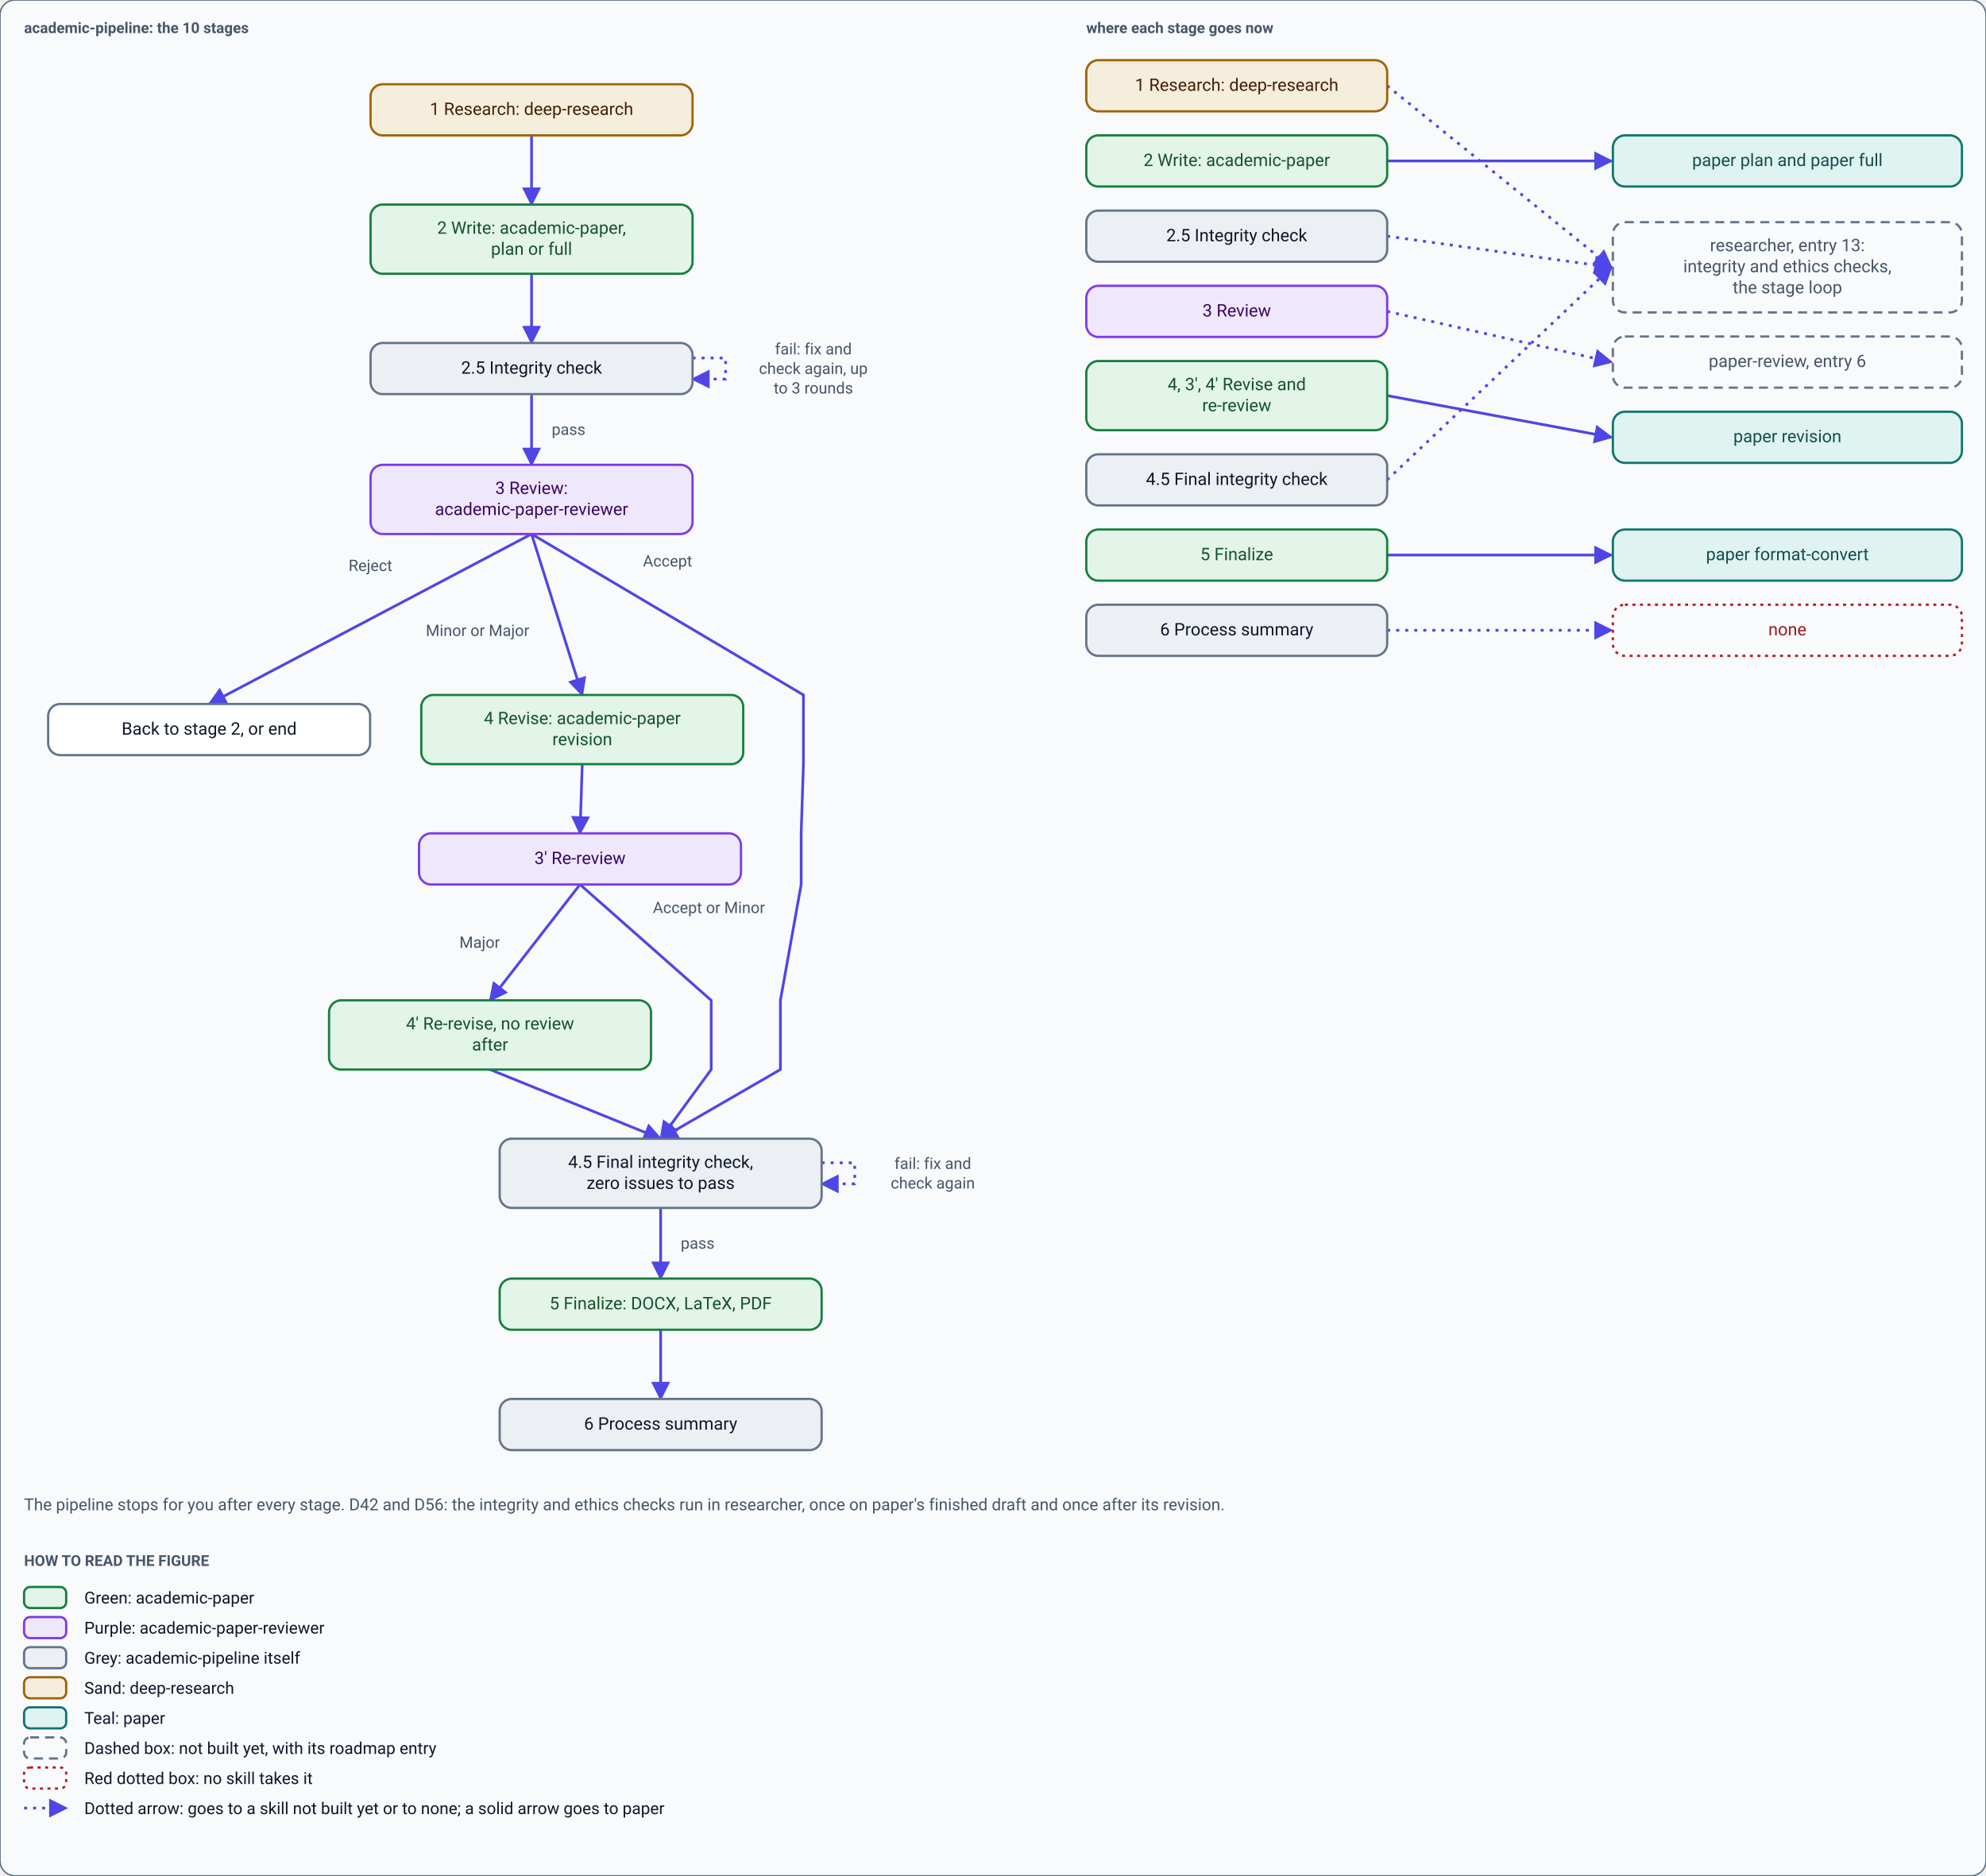
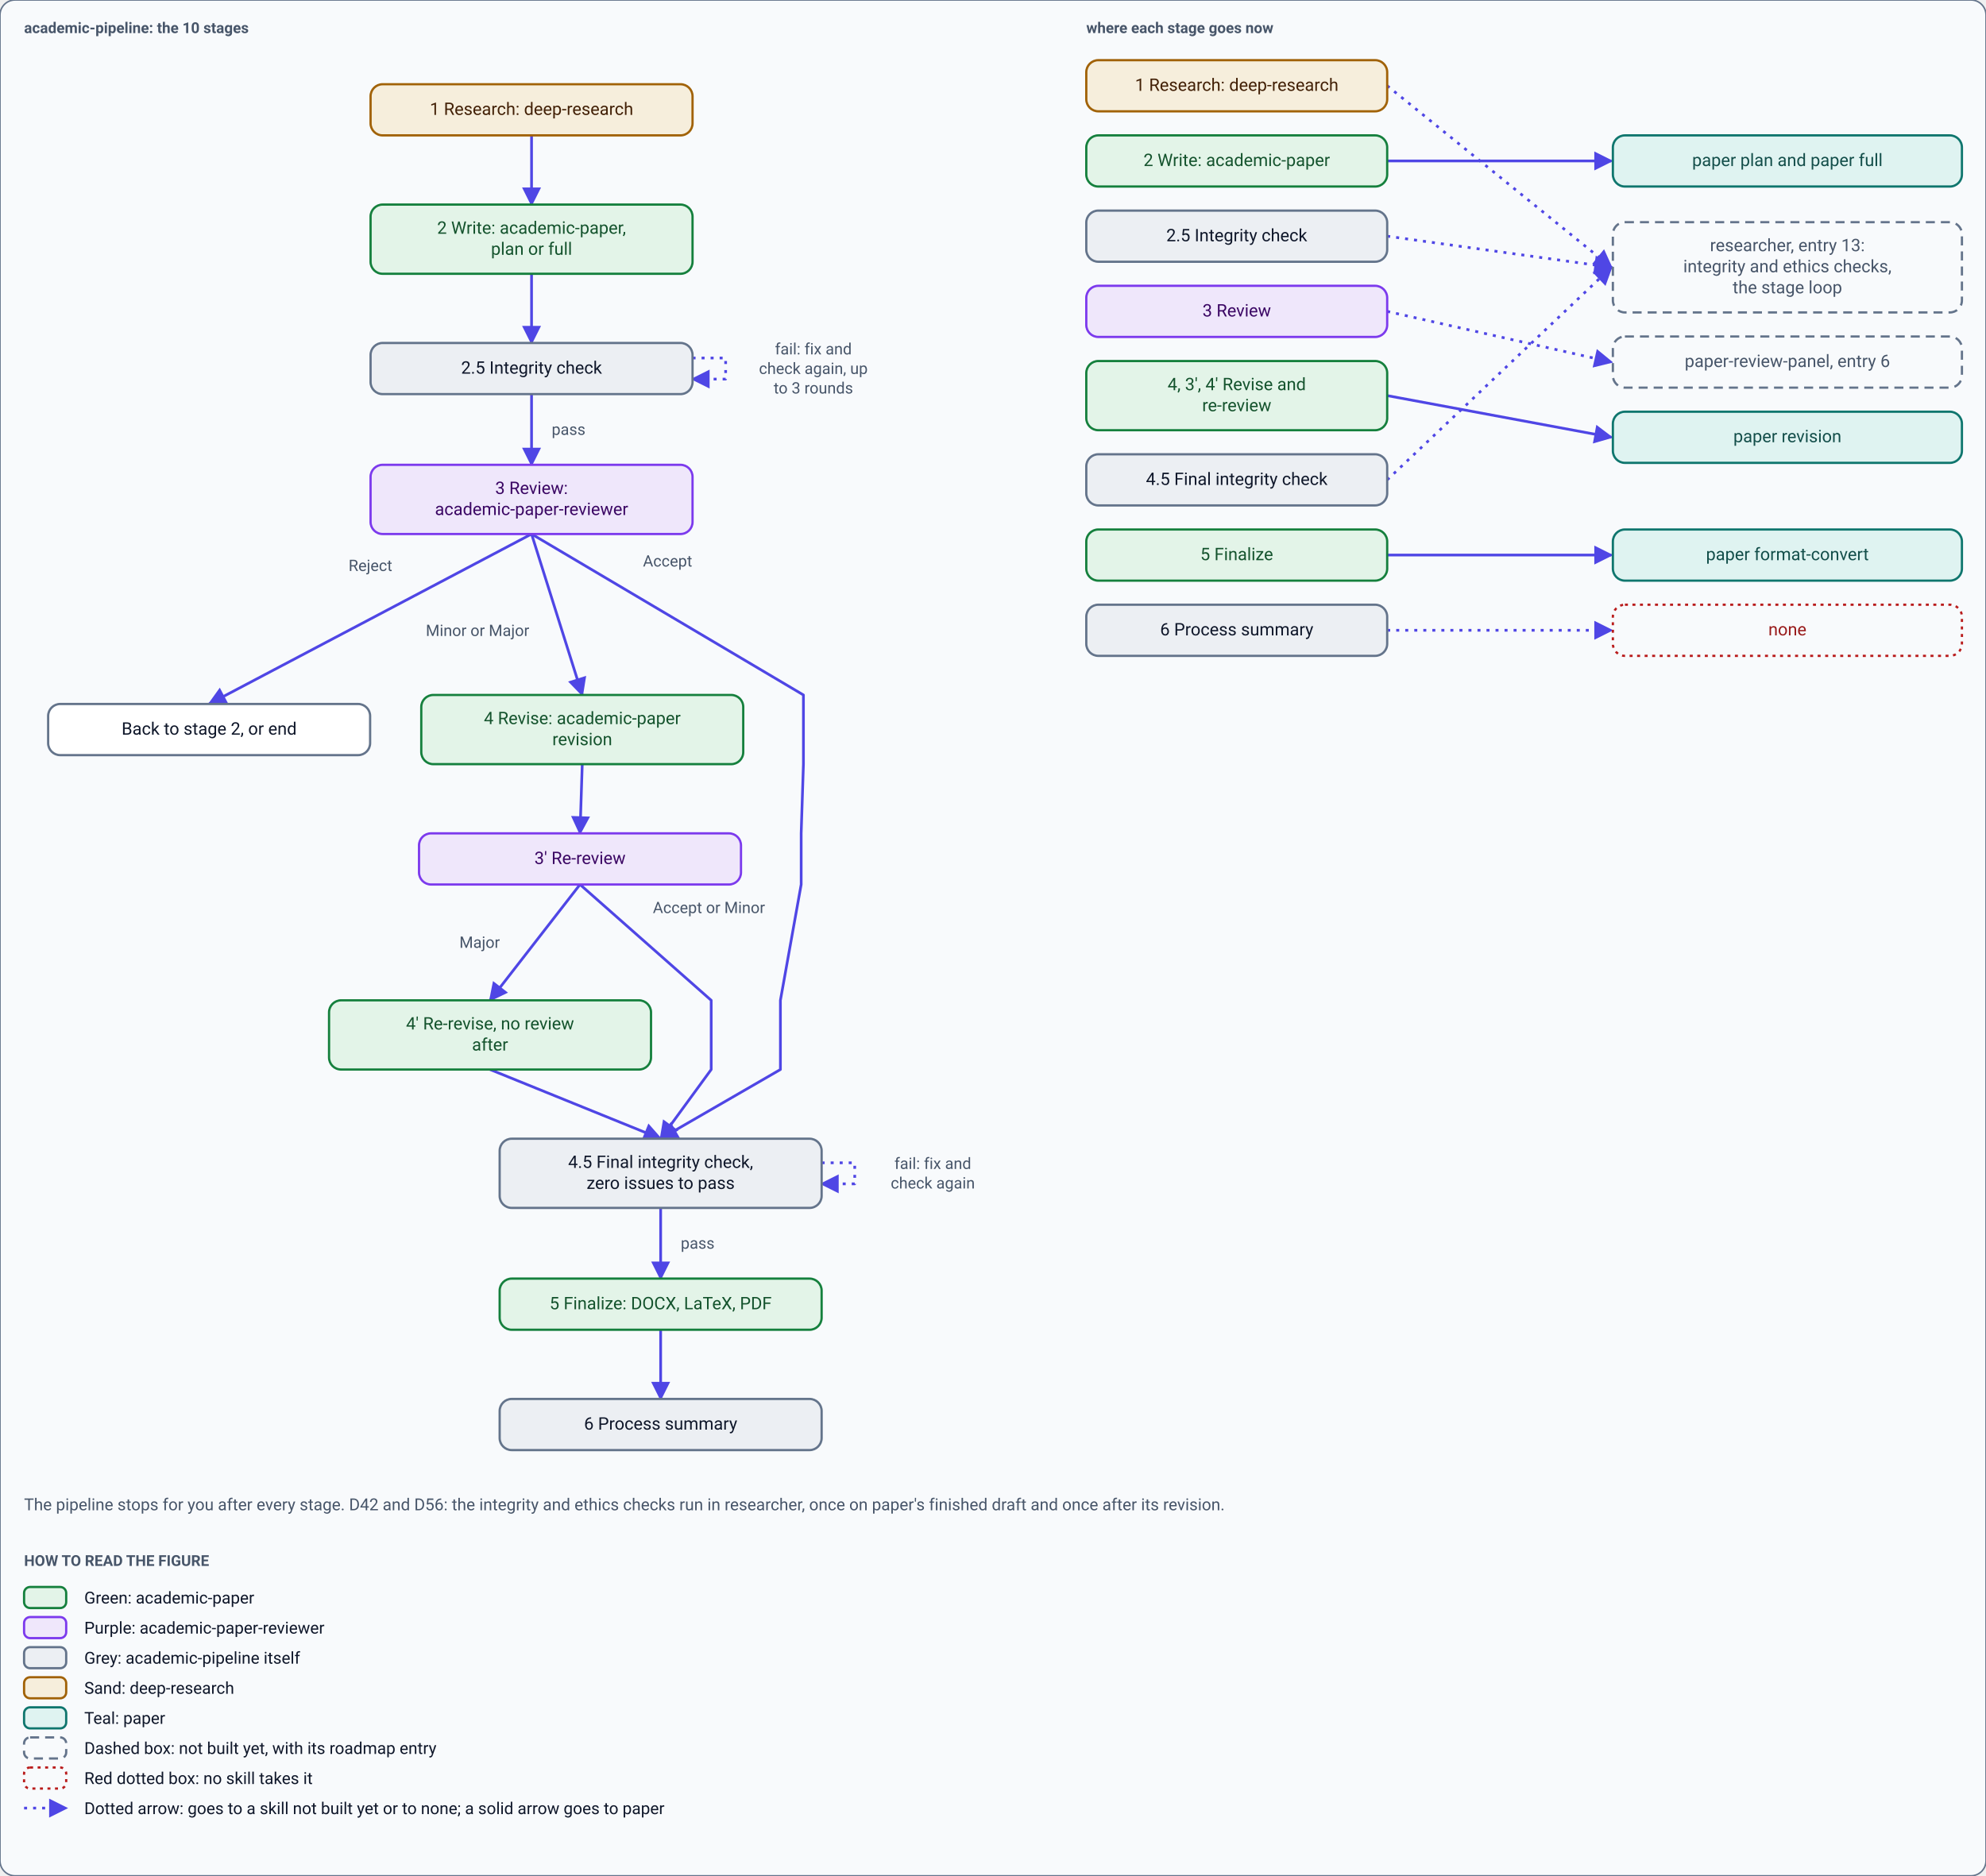
- <svg xmlns="http://www.w3.org/2000/svg" viewBox="0 0 1320 1247" width="1320" height="1247" role="img" aria-label="academic-pipeline: the 10 stages, and where each stage goes now. Boxes: 1 Research: deep-research; 2 Write: academic-paper, plan or full; 2.5 Integrity check; 3 Review: academic-paper-reviewer; Back to stage 2, or end; 4 Revise: academic-paper revision; 3' Re-review; 4' Re-revise, no review after; 4.5 Final integrity check, zero issues to pass; 5 Finalize: DOCX, LaTeX, PDF; 6 Process summary; 1 Research: deep-research; 2 Write: academic-paper; 2.5 Integrity check; 3 Review; 4, 3', 4' Revise and re-review; 4.5 Final integrity check; 5 Finalize; 6 Process summary; paper plan and paper full; paper-review, entry 6; researcher, entry 13: integrity and ethics checks, the stage loop; paper revision; paper format-convert; none.">
+ <svg xmlns="http://www.w3.org/2000/svg" viewBox="0 0 1320 1247" width="1320" height="1247" role="img" aria-label="academic-pipeline: the 10 stages, and where each stage goes now. Boxes: 1 Research: deep-research; 2 Write: academic-paper, plan or full; 2.5 Integrity check; 3 Review: academic-paper-reviewer; Back to stage 2, or end; 4 Revise: academic-paper revision; 3' Re-review; 4' Re-revise, no review after; 4.5 Final integrity check, zero issues to pass; 5 Finalize: DOCX, LaTeX, PDF; 6 Process summary; 1 Research: deep-research; 2 Write: academic-paper; 2.5 Integrity check; 3 Review; 4, 3', 4' Revise and re-review; 4.5 Final integrity check; 5 Finalize; 6 Process summary; paper plan and paper full; paper-review-panel, entry 6; researcher, entry 13: integrity and ethics checks, the stage loop; paper revision; paper format-convert; none.">
  <defs>
    <marker id="arrow" viewBox="0 0 10 10" refX="9" refY="5" markerWidth="7" markerHeight="7" orient="auto">
      <path d="M0,0 L10,5 L0,10 z" fill="#4f46e5" />
    </marker>
  </defs>
  <rect x="0" y="0" width="1320" height="1247" rx="10" fill="#f8fafc" stroke="#64748b" />
  <text x="16" y="22" font-family="ui-sans-serif, -apple-system, 'Segoe UI', Roboto, Helvetica, Arial, sans-serif" font-size="10" fill="#475569" font-weight="700" text-anchor="start">academic-pipeline: the 10 stages</text>
  <path d="M353.3,90 L353.3,136" fill="none" stroke="#4f46e5" stroke-width="1.8" marker-end="url(#arrow)" stroke-linejoin="round" />
  <path d="M353.3,182 L353.3,228" fill="none" stroke="#4f46e5" stroke-width="1.8" marker-end="url(#arrow)" stroke-linejoin="round" />
  <path d="M353.3,262 L353.3,309" fill="none" stroke="#4f46e5" stroke-width="1.8" marker-end="url(#arrow)" stroke-linejoin="round" />
  <path d="M353.3,355 L139,468" fill="none" stroke="#4f46e5" stroke-width="1.8" marker-end="url(#arrow)" stroke-linejoin="round" />
  <path d="M353.3,355 L387,462" fill="none" stroke="#4f46e5" stroke-width="1.8" marker-end="url(#arrow)" stroke-linejoin="round" />
  <path d="M387,508 L385.5,554" fill="none" stroke="#4f46e5" stroke-width="1.8" marker-end="url(#arrow)" stroke-linejoin="round" />
  <path d="M385.5,588 L325.7,665" fill="none" stroke="#4f46e5" stroke-width="1.8" marker-end="url(#arrow)" stroke-linejoin="round" />
  <path d="M385.5,588 L472.7,665 L472.7,711 L439.1,757" fill="none" stroke="#4f46e5" stroke-width="1.8" marker-end="url(#arrow)" stroke-linejoin="round" />
  <path d="M353.3,355 L534,462 L534,508 L532.5,554 L532.5,588 L518.7,665 L518.7,711 L439.1,757" fill="none" stroke="#4f46e5" stroke-width="1.8" marker-end="url(#arrow)" stroke-linejoin="round" />
  <path d="M325.7,711 L439.1,757" fill="none" stroke="#4f46e5" stroke-width="1.8" marker-end="url(#arrow)" stroke-linejoin="round" />
  <path d="M439.1,803 L439.1,850" fill="none" stroke="#4f46e5" stroke-width="1.8" marker-end="url(#arrow)" stroke-linejoin="round" />
  <path d="M439.1,884 L439.1,930" fill="none" stroke="#4f46e5" stroke-width="1.8" marker-end="url(#arrow)" stroke-linejoin="round" />
  <path d="M460.3,238 L482.3,238 L482.3,252 L460.3,252" fill="none" stroke="#4f46e5" stroke-width="1.8" stroke-dasharray="2 4" marker-end="url(#arrow)" stroke-linejoin="round" />
  <path d="M546.1,773 L568.1,773 L568.1,787 L546.1,787" fill="none" stroke="#4f46e5" stroke-width="1.8" stroke-dasharray="2 4" marker-end="url(#arrow)" stroke-linejoin="round" />
  <rect x="246.3" y="56" width="214" height="34" rx="8" fill="#f6eedc" stroke="#a16207" stroke-width="1.5" />
  <text x="353.3" y="76.4" font-family="ui-sans-serif, -apple-system, 'Segoe UI', Roboto, Helvetica, Arial, sans-serif" font-size="11.5" fill="#422006" font-weight="400" text-anchor="middle">1 Research: deep-research</text>
  <rect x="246.3" y="136" width="214" height="46" rx="8" fill="#e3f4e8" stroke="#15803d" stroke-width="1.5" />
  <text x="353.3" y="155.4" font-family="ui-sans-serif, -apple-system, 'Segoe UI', Roboto, Helvetica, Arial, sans-serif" font-size="11.5" fill="#14532d" font-weight="400" text-anchor="middle">2 Write: academic-paper,</text>
  <text x="353.3" y="169.4" font-family="ui-sans-serif, -apple-system, 'Segoe UI', Roboto, Helvetica, Arial, sans-serif" font-size="11.5" fill="#14532d" font-weight="400" text-anchor="middle">plan or full</text>
  <rect x="246.3" y="228" width="214" height="34" rx="8" fill="#eceff3" stroke="#64748b" stroke-width="1.5" />
  <text x="353.3" y="248.4" font-family="ui-sans-serif, -apple-system, 'Segoe UI', Roboto, Helvetica, Arial, sans-serif" font-size="11.5" fill="#0f172a" font-weight="400" text-anchor="middle">2.5 Integrity check</text>
  <rect x="246.3" y="309" width="214" height="46" rx="8" fill="#efe7fb" stroke="#7c3aed" stroke-width="1.5" />
  <text x="353.3" y="328.4" font-family="ui-sans-serif, -apple-system, 'Segoe UI', Roboto, Helvetica, Arial, sans-serif" font-size="11.5" fill="#3b0764" font-weight="400" text-anchor="middle">3 Review:</text>
  <text x="353.3" y="342.4" font-family="ui-sans-serif, -apple-system, 'Segoe UI', Roboto, Helvetica, Arial, sans-serif" font-size="11.5" fill="#3b0764" font-weight="400" text-anchor="middle">academic-paper-reviewer</text>
  <rect x="32" y="468" width="214" height="34" rx="8" fill="#ffffff" stroke="#64748b" stroke-width="1.5" />
  <text x="139" y="488.4" font-family="ui-sans-serif, -apple-system, 'Segoe UI', Roboto, Helvetica, Arial, sans-serif" font-size="11.5" fill="#0f172a" font-weight="400" text-anchor="middle">Back to stage 2, or end</text>
  <rect x="280" y="462" width="214" height="46" rx="8" fill="#e3f4e8" stroke="#15803d" stroke-width="1.5" />
  <text x="387" y="481.4" font-family="ui-sans-serif, -apple-system, 'Segoe UI', Roboto, Helvetica, Arial, sans-serif" font-size="11.5" fill="#14532d" font-weight="400" text-anchor="middle">4 Revise: academic-paper</text>
  <text x="387" y="495.4" font-family="ui-sans-serif, -apple-system, 'Segoe UI', Roboto, Helvetica, Arial, sans-serif" font-size="11.5" fill="#14532d" font-weight="400" text-anchor="middle">revision</text>
  <rect x="278.5" y="554" width="214" height="34" rx="8" fill="#efe7fb" stroke="#7c3aed" stroke-width="1.5" />
  <text x="385.5" y="574.4" font-family="ui-sans-serif, -apple-system, 'Segoe UI', Roboto, Helvetica, Arial, sans-serif" font-size="11.5" fill="#3b0764" font-weight="400" text-anchor="middle">3' Re-review</text>
  <rect x="218.7" y="665" width="214" height="46" rx="8" fill="#e3f4e8" stroke="#15803d" stroke-width="1.5" />
  <text x="325.7" y="684.4" font-family="ui-sans-serif, -apple-system, 'Segoe UI', Roboto, Helvetica, Arial, sans-serif" font-size="11.5" fill="#14532d" font-weight="400" text-anchor="middle">4' Re-revise, no review</text>
  <text x="325.7" y="698.4" font-family="ui-sans-serif, -apple-system, 'Segoe UI', Roboto, Helvetica, Arial, sans-serif" font-size="11.5" fill="#14532d" font-weight="400" text-anchor="middle">after</text>
  <rect x="332.1" y="757" width="214" height="46" rx="8" fill="#eceff3" stroke="#64748b" stroke-width="1.5" />
  <text x="439.1" y="776.4" font-family="ui-sans-serif, -apple-system, 'Segoe UI', Roboto, Helvetica, Arial, sans-serif" font-size="11.5" fill="#0f172a" font-weight="400" text-anchor="middle">4.5 Final integrity check,</text>
  <text x="439.1" y="790.4" font-family="ui-sans-serif, -apple-system, 'Segoe UI', Roboto, Helvetica, Arial, sans-serif" font-size="11.5" fill="#0f172a" font-weight="400" text-anchor="middle">zero issues to pass</text>
  <rect x="332.1" y="850" width="214" height="34" rx="8" fill="#e3f4e8" stroke="#15803d" stroke-width="1.5" />
  <text x="439.1" y="870.4" font-family="ui-sans-serif, -apple-system, 'Segoe UI', Roboto, Helvetica, Arial, sans-serif" font-size="11.5" fill="#14532d" font-weight="400" text-anchor="middle">5 Finalize: DOCX, LaTeX, PDF</text>
  <rect x="332.1" y="930" width="214" height="34" rx="8" fill="#eceff3" stroke="#64748b" stroke-width="1.5" />
  <text x="439.1" y="950.4" font-family="ui-sans-serif, -apple-system, 'Segoe UI', Roboto, Helvetica, Arial, sans-serif" font-size="11.5" fill="#0f172a" font-weight="400" text-anchor="middle">6 Process summary</text>
  <text x="377.9" y="289.1" font-family="ui-sans-serif, -apple-system, 'Segoe UI', Roboto, Helvetica, Arial, sans-serif" font-size="10.5" fill="#475569" font-weight="400" text-anchor="middle" stroke="#f8fafc" stroke-width="4" stroke-linejoin="round" paint-order="stroke">pass</text>
  <text x="246.2" y="379.6" font-family="ui-sans-serif, -apple-system, 'Segoe UI', Roboto, Helvetica, Arial, sans-serif" font-size="10.5" fill="#475569" font-weight="400" text-anchor="middle" stroke="#f8fafc" stroke-width="4" stroke-linejoin="round" paint-order="stroke">Reject</text>
  <text x="317.4" y="422.8" font-family="ui-sans-serif, -apple-system, 'Segoe UI', Roboto, Helvetica, Arial, sans-serif" font-size="10.5" fill="#475569" font-weight="400" text-anchor="middle" stroke="#f8fafc" stroke-width="4" stroke-linejoin="round" paint-order="stroke">Minor or Major</text>
  <text x="318.8" y="630.1" font-family="ui-sans-serif, -apple-system, 'Segoe UI', Roboto, Helvetica, Arial, sans-serif" font-size="10.5" fill="#475569" font-weight="400" text-anchor="middle" stroke="#f8fafc" stroke-width="4" stroke-linejoin="round" paint-order="stroke">Major</text>
  <text x="471.2" y="607" font-family="ui-sans-serif, -apple-system, 'Segoe UI', Roboto, Helvetica, Arial, sans-serif" font-size="10.5" fill="#475569" font-weight="400" text-anchor="middle" stroke="#f8fafc" stroke-width="4" stroke-linejoin="round" paint-order="stroke">Accept or Minor</text>
  <text x="443.7" y="376.6" font-family="ui-sans-serif, -apple-system, 'Segoe UI', Roboto, Helvetica, Arial, sans-serif" font-size="10.5" fill="#475569" font-weight="400" text-anchor="middle" stroke="#f8fafc" stroke-width="4" stroke-linejoin="round" paint-order="stroke">Accept</text>
  <text x="463.7" y="830.1" font-family="ui-sans-serif, -apple-system, 'Segoe UI', Roboto, Helvetica, Arial, sans-serif" font-size="10.5" fill="#475569" font-weight="400" text-anchor="middle" stroke="#f8fafc" stroke-width="4" stroke-linejoin="round" paint-order="stroke">pass</text>
  <text x="540.6" y="235.6" font-family="ui-sans-serif, -apple-system, 'Segoe UI', Roboto, Helvetica, Arial, sans-serif" font-size="10.5" fill="#475569" font-weight="400" text-anchor="middle" stroke="#f8fafc" stroke-width="4" stroke-linejoin="round" paint-order="stroke">fail: fix and</text>
  <text x="540.6" y="248.6" font-family="ui-sans-serif, -apple-system, 'Segoe UI', Roboto, Helvetica, Arial, sans-serif" font-size="10.5" fill="#475569" font-weight="400" text-anchor="middle" stroke="#f8fafc" stroke-width="4" stroke-linejoin="round" paint-order="stroke">check again, up</text>
  <text x="540.6" y="261.6" font-family="ui-sans-serif, -apple-system, 'Segoe UI', Roboto, Helvetica, Arial, sans-serif" font-size="10.5" fill="#475569" font-weight="400" text-anchor="middle" stroke="#f8fafc" stroke-width="4" stroke-linejoin="round" paint-order="stroke">to 3 rounds</text>
  <text x="620" y="777.1" font-family="ui-sans-serif, -apple-system, 'Segoe UI', Roboto, Helvetica, Arial, sans-serif" font-size="10.5" fill="#475569" font-weight="400" text-anchor="middle" stroke="#f8fafc" stroke-width="4" stroke-linejoin="round" paint-order="stroke">fail: fix and</text>
  <text x="620" y="790.1" font-family="ui-sans-serif, -apple-system, 'Segoe UI', Roboto, Helvetica, Arial, sans-serif" font-size="10.5" fill="#475569" font-weight="400" text-anchor="middle" stroke="#f8fafc" stroke-width="4" stroke-linejoin="round" paint-order="stroke">check again</text>
  <text x="722" y="22" font-family="ui-sans-serif, -apple-system, 'Segoe UI', Roboto, Helvetica, Arial, sans-serif" font-size="10" fill="#475569" font-weight="700" text-anchor="start">where each stage goes now</text>
  <path d="M922,57 L1071,177.7" fill="none" stroke="#4f46e5" stroke-width="1.8" stroke-dasharray="2 4" marker-end="url(#arrow)" stroke-linejoin="round" />
  <path d="M922,107 L1071,107" fill="none" stroke="#4f46e5" stroke-width="1.8" marker-end="url(#arrow)" stroke-linejoin="round" />
  <path d="M922,157 L1071,177.7" fill="none" stroke="#4f46e5" stroke-width="1.8" stroke-dasharray="2 4" marker-end="url(#arrow)" stroke-linejoin="round" />
  <path d="M922,207 L1071,240.7" fill="none" stroke="#4f46e5" stroke-width="1.8" stroke-dasharray="2 4" marker-end="url(#arrow)" stroke-linejoin="round" />
  <path d="M922,263 L1071,290.7" fill="none" stroke="#4f46e5" stroke-width="1.8" marker-end="url(#arrow)" stroke-linejoin="round" />
  <path d="M922,319 L1071,177.7" fill="none" stroke="#4f46e5" stroke-width="1.8" stroke-dasharray="2 4" marker-end="url(#arrow)" stroke-linejoin="round" />
  <path d="M922,369 L1071,369" fill="none" stroke="#4f46e5" stroke-width="1.8" marker-end="url(#arrow)" stroke-linejoin="round" />
  <path d="M922,419 L1071,419" fill="none" stroke="#4f46e5" stroke-width="1.8" stroke-dasharray="2 4" marker-end="url(#arrow)" stroke-linejoin="round" />
  <rect x="722" y="40" width="200" height="34" rx="8" fill="#f6eedc" stroke="#a16207" stroke-width="1.5" />
  <text x="822" y="60.4" font-family="ui-sans-serif, -apple-system, 'Segoe UI', Roboto, Helvetica, Arial, sans-serif" font-size="11.5" fill="#422006" font-weight="400" text-anchor="middle">1 Research: deep-research</text>
  <rect x="722" y="90" width="200" height="34" rx="8" fill="#e3f4e8" stroke="#15803d" stroke-width="1.5" />
  <text x="822" y="110.4" font-family="ui-sans-serif, -apple-system, 'Segoe UI', Roboto, Helvetica, Arial, sans-serif" font-size="11.5" fill="#14532d" font-weight="400" text-anchor="middle">2 Write: academic-paper</text>
  <rect x="722" y="140" width="200" height="34" rx="8" fill="#eceff3" stroke="#64748b" stroke-width="1.5" />
  <text x="822" y="160.4" font-family="ui-sans-serif, -apple-system, 'Segoe UI', Roboto, Helvetica, Arial, sans-serif" font-size="11.5" fill="#0f172a" font-weight="400" text-anchor="middle">2.5 Integrity check</text>
  <rect x="722" y="190" width="200" height="34" rx="8" fill="#efe7fb" stroke="#7c3aed" stroke-width="1.5" />
  <text x="822" y="210.4" font-family="ui-sans-serif, -apple-system, 'Segoe UI', Roboto, Helvetica, Arial, sans-serif" font-size="11.5" fill="#3b0764" font-weight="400" text-anchor="middle">3 Review</text>
  <rect x="722" y="240" width="200" height="46" rx="8" fill="#e3f4e8" stroke="#15803d" stroke-width="1.5" />
  <text x="822" y="259.4" font-family="ui-sans-serif, -apple-system, 'Segoe UI', Roboto, Helvetica, Arial, sans-serif" font-size="11.5" fill="#14532d" font-weight="400" text-anchor="middle">4, 3', 4' Revise and</text>
  <text x="822" y="273.4" font-family="ui-sans-serif, -apple-system, 'Segoe UI', Roboto, Helvetica, Arial, sans-serif" font-size="11.5" fill="#14532d" font-weight="400" text-anchor="middle">re-review</text>
  <rect x="722" y="302" width="200" height="34" rx="8" fill="#eceff3" stroke="#64748b" stroke-width="1.5" />
  <text x="822" y="322.4" font-family="ui-sans-serif, -apple-system, 'Segoe UI', Roboto, Helvetica, Arial, sans-serif" font-size="11.5" fill="#0f172a" font-weight="400" text-anchor="middle">4.5 Final integrity check</text>
  <rect x="722" y="352" width="200" height="34" rx="8" fill="#e3f4e8" stroke="#15803d" stroke-width="1.5" />
  <text x="822" y="372.4" font-family="ui-sans-serif, -apple-system, 'Segoe UI', Roboto, Helvetica, Arial, sans-serif" font-size="11.5" fill="#14532d" font-weight="400" text-anchor="middle">5 Finalize</text>
  <rect x="722" y="402" width="200" height="34" rx="8" fill="#eceff3" stroke="#64748b" stroke-width="1.5" />
  <text x="822" y="422.4" font-family="ui-sans-serif, -apple-system, 'Segoe UI', Roboto, Helvetica, Arial, sans-serif" font-size="11.5" fill="#0f172a" font-weight="400" text-anchor="middle">6 Process summary</text>
  <rect x="1072" y="90" width="232" height="34" rx="8" fill="#dff3f1" stroke="#0f766e" stroke-width="1.5" />
  <text x="1188" y="110.4" font-family="ui-sans-serif, -apple-system, 'Segoe UI', Roboto, Helvetica, Arial, sans-serif" font-size="11.5" fill="#134e4a" font-weight="400" text-anchor="middle">paper plan and paper full</text>
  <rect x="1072" y="147.7" width="232" height="60" rx="8" fill="#f8fafc" stroke="#64748b" stroke-width="1.5" stroke-dasharray="6 4" />
  <text x="1188" y="167" font-family="ui-sans-serif, -apple-system, 'Segoe UI', Roboto, Helvetica, Arial, sans-serif" font-size="11.5" fill="#475569" font-weight="400" text-anchor="middle">researcher, entry 13:</text>
  <text x="1188" y="181" font-family="ui-sans-serif, -apple-system, 'Segoe UI', Roboto, Helvetica, Arial, sans-serif" font-size="11.5" fill="#475569" font-weight="400" text-anchor="middle">integrity and ethics checks,</text>
  <text x="1188" y="195" font-family="ui-sans-serif, -apple-system, 'Segoe UI', Roboto, Helvetica, Arial, sans-serif" font-size="11.5" fill="#475569" font-weight="400" text-anchor="middle">the stage loop</text>
  <rect x="1072" y="223.7" width="232" height="34" rx="8" fill="#f8fafc" stroke="#64748b" stroke-width="1.5" stroke-dasharray="6 4" />
-   <text x="1188" y="244" font-family="ui-sans-serif, -apple-system, 'Segoe UI', Roboto, Helvetica, Arial, sans-serif" font-size="11.5" fill="#475569" font-weight="400" text-anchor="middle">paper-review, entry 6</text>
+   <text x="1188" y="244" font-family="ui-sans-serif, -apple-system, 'Segoe UI', Roboto, Helvetica, Arial, sans-serif" font-size="11.5" fill="#475569" font-weight="400" text-anchor="middle">paper-review-panel, entry 6</text>
  <rect x="1072" y="273.7" width="232" height="34" rx="8" fill="#dff3f1" stroke="#0f766e" stroke-width="1.5" />
  <text x="1188" y="294" font-family="ui-sans-serif, -apple-system, 'Segoe UI', Roboto, Helvetica, Arial, sans-serif" font-size="11.5" fill="#134e4a" font-weight="400" text-anchor="middle">paper revision</text>
  <rect x="1072" y="352" width="232" height="34" rx="8" fill="#dff3f1" stroke="#0f766e" stroke-width="1.5" />
  <text x="1188" y="372.4" font-family="ui-sans-serif, -apple-system, 'Segoe UI', Roboto, Helvetica, Arial, sans-serif" font-size="11.5" fill="#134e4a" font-weight="400" text-anchor="middle">paper format-convert</text>
  <rect x="1072" y="402" width="232" height="34" rx="8" fill="#f8fafc" stroke="#b91c1c" stroke-width="1.5" stroke-dasharray="2 3" />
  <text x="1188" y="422.4" font-family="ui-sans-serif, -apple-system, 'Segoe UI', Roboto, Helvetica, Arial, sans-serif" font-size="11.5" fill="#991b1b" font-weight="400" text-anchor="middle">none</text>
  <text x="16" y="1004" font-family="ui-sans-serif, -apple-system, 'Segoe UI', Roboto, Helvetica, Arial, sans-serif" font-size="11" fill="#475569" font-weight="400" text-anchor="start">The pipeline stops for you after every stage. D42 and D56: the integrity and ethics checks run in researcher, once on paper's finished draft and once after its revision.</text>
  <text x="16" y="1041" font-family="ui-sans-serif, -apple-system, 'Segoe UI', Roboto, Helvetica, Arial, sans-serif" font-size="10" fill="#475569" font-weight="700" text-anchor="start">HOW TO READ THE FIGURE</text>
  <rect x="16" y="1055" width="28" height="14" rx="4" fill="#e3f4e8" stroke="#15803d" stroke-width="1.5" />
  <text x="56" y="1066" font-family="ui-sans-serif, -apple-system, 'Segoe UI', Roboto, Helvetica, Arial, sans-serif" font-size="11" fill="#0f172a" font-weight="400" text-anchor="start">Green: academic-paper</text>
  <rect x="16" y="1075" width="28" height="14" rx="4" fill="#efe7fb" stroke="#7c3aed" stroke-width="1.5" />
  <text x="56" y="1086" font-family="ui-sans-serif, -apple-system, 'Segoe UI', Roboto, Helvetica, Arial, sans-serif" font-size="11" fill="#0f172a" font-weight="400" text-anchor="start">Purple: academic-paper-reviewer</text>
  <rect x="16" y="1095" width="28" height="14" rx="4" fill="#eceff3" stroke="#64748b" stroke-width="1.5" />
  <text x="56" y="1106" font-family="ui-sans-serif, -apple-system, 'Segoe UI', Roboto, Helvetica, Arial, sans-serif" font-size="11" fill="#0f172a" font-weight="400" text-anchor="start">Grey: academic-pipeline itself</text>
  <rect x="16" y="1115" width="28" height="14" rx="4" fill="#f6eedc" stroke="#a16207" stroke-width="1.5" />
  <text x="56" y="1126" font-family="ui-sans-serif, -apple-system, 'Segoe UI', Roboto, Helvetica, Arial, sans-serif" font-size="11" fill="#0f172a" font-weight="400" text-anchor="start">Sand: deep-research</text>
  <rect x="16" y="1135" width="28" height="14" rx="4" fill="#dff3f1" stroke="#0f766e" stroke-width="1.5" />
  <text x="56" y="1146" font-family="ui-sans-serif, -apple-system, 'Segoe UI', Roboto, Helvetica, Arial, sans-serif" font-size="11" fill="#0f172a" font-weight="400" text-anchor="start">Teal: paper</text>
  <rect x="16" y="1155" width="28" height="14" rx="4" fill="#f8fafc" stroke="#64748b" stroke-width="1.5" stroke-dasharray="6 4" />
  <text x="56" y="1166" font-family="ui-sans-serif, -apple-system, 'Segoe UI', Roboto, Helvetica, Arial, sans-serif" font-size="11" fill="#0f172a" font-weight="400" text-anchor="start">Dashed box: not built yet, with its roadmap entry</text>
  <rect x="16" y="1175" width="28" height="14" rx="4" fill="#f8fafc" stroke="#b91c1c" stroke-width="1.5" stroke-dasharray="2 3" />
  <text x="56" y="1186" font-family="ui-sans-serif, -apple-system, 'Segoe UI', Roboto, Helvetica, Arial, sans-serif" font-size="11" fill="#0f172a" font-weight="400" text-anchor="start">Red dotted box: no skill takes it</text>
  <path d="M16,1202 L44,1202" fill="none" stroke="#4f46e5" stroke-width="1.8" stroke-dasharray="2 4" marker-end="url(#arrow)" stroke-linejoin="round" />
  <text x="56" y="1206" font-family="ui-sans-serif, -apple-system, 'Segoe UI', Roboto, Helvetica, Arial, sans-serif" font-size="11" fill="#0f172a" font-weight="400" text-anchor="start">Dotted arrow: goes to a skill not built yet or to none; a solid arrow goes to paper</text>
</svg>
